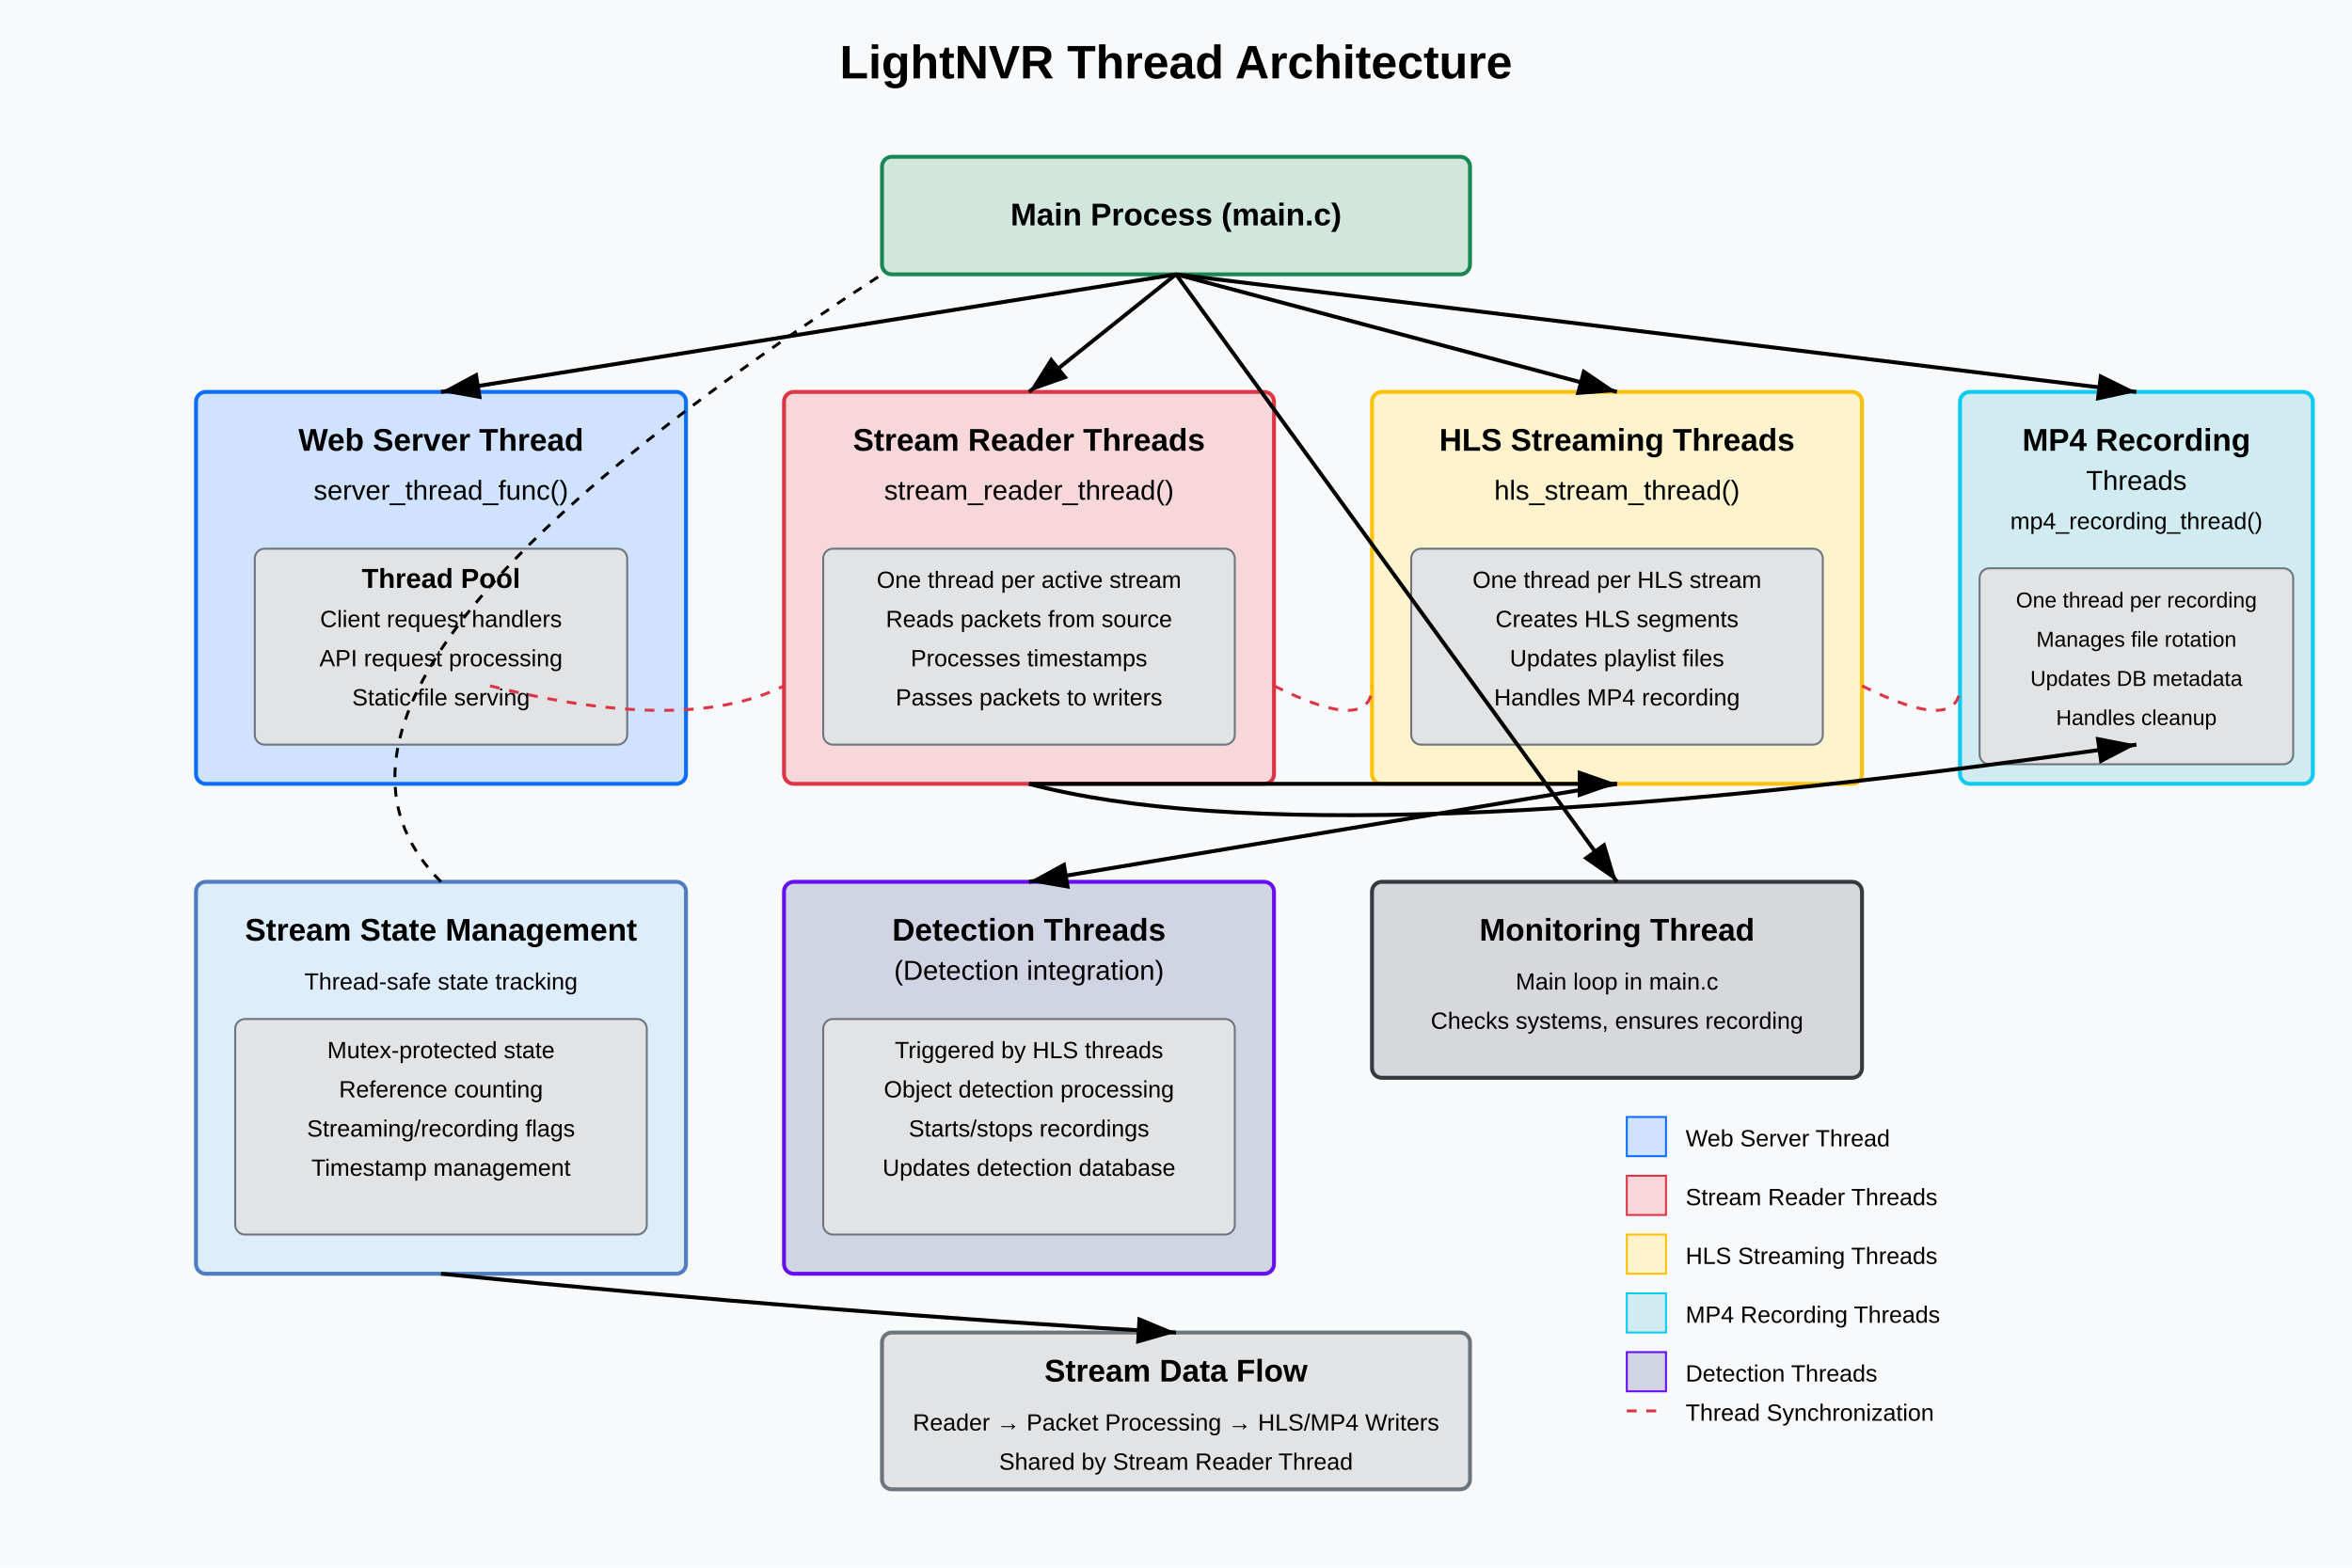
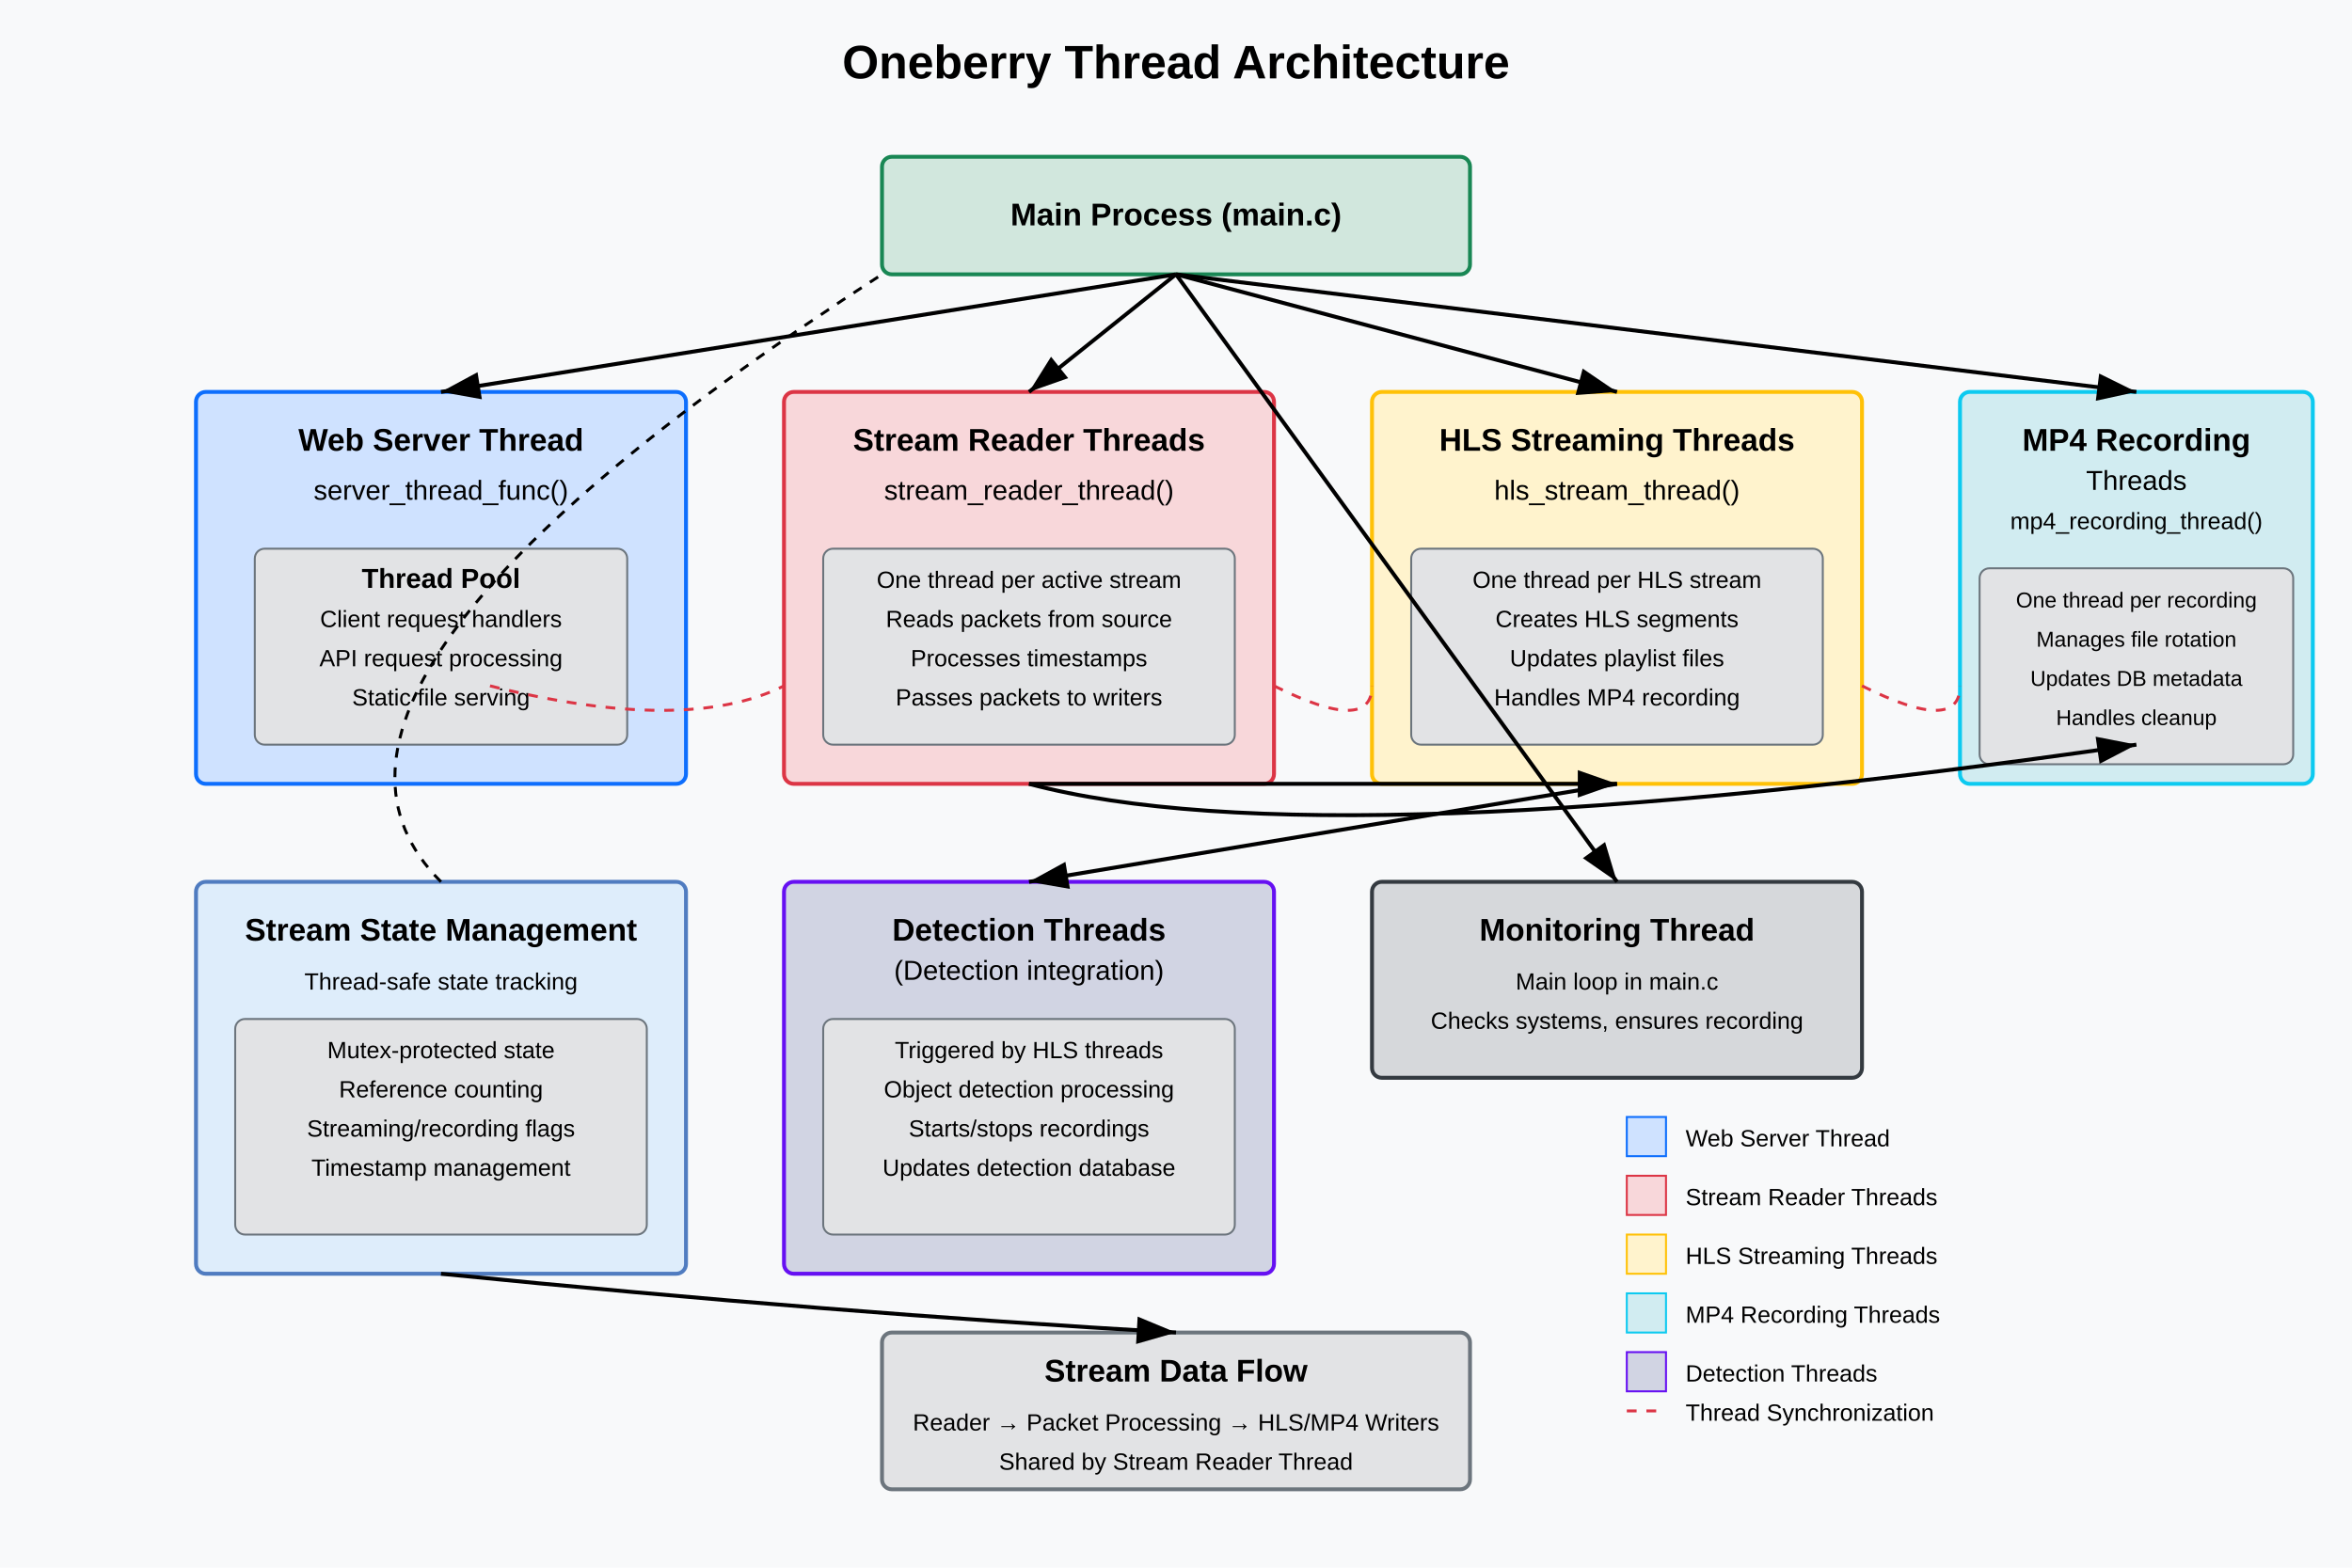
<svg xmlns="http://www.w3.org/2000/svg" viewBox="0 0 1200 800">
  <rect width="1200" height="800" fill="#f8f9fa" />
-   <text x="600" y="40" font-family="Arial" font-size="24" font-weight="bold" text-anchor="middle">LightNVR Thread Architecture</text>
+   <text x="600" y="40" font-family="Arial" font-size="24" font-weight="bold" text-anchor="middle">Oneberry Thread Architecture</text>
  <rect x="450" y="80" width="300" height="60" rx="5" fill="#d1e7dd" stroke="#198754" stroke-width="2" />
  <text x="600" y="115" font-family="Arial" font-size="16" font-weight="bold" text-anchor="middle">Main Process (main.c)</text>
  <rect x="100" y="200" width="250" height="200" rx="5" fill="#cfe2ff" stroke="#0d6efd" stroke-width="2" />
  <text x="225" y="230" font-family="Arial" font-size="16" font-weight="bold" text-anchor="middle">Web Server Thread</text>
  <text x="225" y="255" font-family="Arial" font-size="14" text-anchor="middle">server_thread_func()</text>
  <rect x="130" y="280" width="190" height="100" rx="5" fill="#e2e3e5" stroke="#6c757d" stroke-width="1" />
  <text x="225" y="300" font-family="Arial" font-size="14" font-weight="bold" text-anchor="middle">Thread Pool</text>
  <text x="225" y="320" font-family="Arial" font-size="12" text-anchor="middle">Client request handlers</text>
  <text x="225" y="340" font-family="Arial" font-size="12" text-anchor="middle">API request processing</text>
  <text x="225" y="360" font-family="Arial" font-size="12" text-anchor="middle">Static file serving</text>
  <rect x="400" y="200" width="250" height="200" rx="5" fill="#f8d7da" stroke="#dc3545" stroke-width="2" />
  <text x="525" y="230" font-family="Arial" font-size="16" font-weight="bold" text-anchor="middle">Stream Reader Threads</text>
  <text x="525" y="255" font-family="Arial" font-size="14" text-anchor="middle">stream_reader_thread()</text>
  <rect x="420" y="280" width="210" height="100" rx="5" fill="#e2e3e5" stroke="#6c757d" stroke-width="1" />
  <text x="525" y="300" font-family="Arial" font-size="12" text-anchor="middle">One thread per active stream</text>
  <text x="525" y="320" font-family="Arial" font-size="12" text-anchor="middle">Reads packets from source</text>
  <text x="525" y="340" font-family="Arial" font-size="12" text-anchor="middle">Processes timestamps</text>
  <text x="525" y="360" font-family="Arial" font-size="12" text-anchor="middle">Passes packets to writers</text>
  <rect x="700" y="200" width="250" height="200" rx="5" fill="#fff3cd" stroke="#ffc107" stroke-width="2" />
  <text x="825" y="230" font-family="Arial" font-size="16" font-weight="bold" text-anchor="middle">HLS Streaming Threads</text>
  <text x="825" y="255" font-family="Arial" font-size="14" text-anchor="middle">hls_stream_thread()</text>
  <rect x="720" y="280" width="210" height="100" rx="5" fill="#e2e3e5" stroke="#6c757d" stroke-width="1" />
  <text x="825" y="300" font-family="Arial" font-size="12" text-anchor="middle">One thread per HLS stream</text>
  <text x="825" y="320" font-family="Arial" font-size="12" text-anchor="middle">Creates HLS segments</text>
  <text x="825" y="340" font-family="Arial" font-size="12" text-anchor="middle">Updates playlist files</text>
  <text x="825" y="360" font-family="Arial" font-size="12" text-anchor="middle">Handles MP4 recording</text>
  <rect x="1000" y="200" width="180" height="200" rx="5" fill="#d1ecf1" stroke="#0dcaf0" stroke-width="2" />
  <text x="1090" y="230" font-family="Arial" font-size="16" font-weight="bold" text-anchor="middle">MP4 Recording</text>
  <text x="1090" y="250" font-family="Arial" font-size="14" text-anchor="middle">Threads</text>
  <text x="1090" y="270" font-family="Arial" font-size="12" text-anchor="middle">mp4_recording_thread()</text>
  <rect x="1010" y="290" width="160" height="100" rx="5" fill="#e2e3e5" stroke="#6c757d" stroke-width="1" />
  <text x="1090" y="310" font-family="Arial" font-size="11" text-anchor="middle">One thread per recording</text>
  <text x="1090" y="330" font-family="Arial" font-size="11" text-anchor="middle">Manages file rotation</text>
  <text x="1090" y="350" font-family="Arial" font-size="11" text-anchor="middle">Updates DB metadata</text>
  <text x="1090" y="370" font-family="Arial" font-size="11" text-anchor="middle">Handles cleanup</text>
  <rect x="400" y="450" width="250" height="200" rx="5" fill="#d1d4e3" stroke="#6610f2" stroke-width="2" />
  <text x="525" y="480" font-family="Arial" font-size="16" font-weight="bold" text-anchor="middle">Detection Threads</text>
  <text x="525" y="500" font-family="Arial" font-size="14" text-anchor="middle">(Detection integration)</text>
  <rect x="420" y="520" width="210" height="110" rx="5" fill="#e2e3e5" stroke="#6c757d" stroke-width="1" />
  <text x="525" y="540" font-family="Arial" font-size="12" text-anchor="middle">Triggered by HLS threads</text>
  <text x="525" y="560" font-family="Arial" font-size="12" text-anchor="middle">Object detection processing</text>
  <text x="525" y="580" font-family="Arial" font-size="12" text-anchor="middle">Starts/stops recordings</text>
  <text x="525" y="600" font-family="Arial" font-size="12" text-anchor="middle">Updates detection database</text>
  <rect x="700" y="450" width="250" height="100" rx="5" fill="#d6d8db" stroke="#343a40" stroke-width="2" />
  <text x="825" y="480" font-family="Arial" font-size="16" font-weight="bold" text-anchor="middle">Monitoring Thread</text>
  <text x="825" y="505" font-family="Arial" font-size="12" text-anchor="middle">Main loop in main.c</text>
  <text x="825" y="525" font-family="Arial" font-size="12" text-anchor="middle">Checks systems, ensures recording</text>
  <rect x="100" y="450" width="250" height="200" rx="5" fill="#deedfb" stroke="#507cc0" stroke-width="2" />
  <text x="225" y="480" font-family="Arial" font-size="16" font-weight="bold" text-anchor="middle">Stream State Management</text>
  <text x="225" y="505" font-family="Arial" font-size="12" text-anchor="middle">Thread-safe state tracking</text>
  <rect x="120" y="520" width="210" height="110" rx="5" fill="#e2e3e5" stroke="#6c757d" stroke-width="1" />
  <text x="225" y="540" font-family="Arial" font-size="12" text-anchor="middle">Mutex-protected state</text>
  <text x="225" y="560" font-family="Arial" font-size="12" text-anchor="middle">Reference counting</text>
  <text x="225" y="580" font-family="Arial" font-size="12" text-anchor="middle">Streaming/recording flags</text>
  <text x="225" y="600" font-family="Arial" font-size="12" text-anchor="middle">Timestamp management</text>
  <rect x="450" y="680" width="300" height="80" rx="5" fill="#e2e3e5" stroke="#6c757d" stroke-width="2" />
  <text x="600" y="705" font-family="Arial" font-size="16" font-weight="bold" text-anchor="middle">Stream Data Flow</text>
  <text x="600" y="730" font-family="Arial" font-size="12" text-anchor="middle">Reader → Packet Processing → HLS/MP4 Writers</text>
  <text x="600" y="750" font-family="Arial" font-size="12" text-anchor="middle">Shared by Stream Reader Thread</text>
  <line x1="600" y1="140" x2="225" y2="200" stroke="#000" stroke-width="2" marker-end="url(#arrowhead)" />
  <line x1="600" y1="140" x2="525" y2="200" stroke="#000" stroke-width="2" marker-end="url(#arrowhead)" />
  <line x1="600" y1="140" x2="825" y2="200" stroke="#000" stroke-width="2" marker-end="url(#arrowhead)" />
  <line x1="600" y1="140" x2="1090" y2="200" stroke="#000" stroke-width="2" marker-end="url(#arrowhead)" />
  <line x1="600" y1="140" x2="825" y2="450" stroke="#000" stroke-width="2" marker-end="url(#arrowhead)" />
  <line x1="525" y1="400" x2="825" y2="400" stroke="#000" stroke-width="2" marker-end="url(#arrowhead)" />
  <path d="M525,400 Q675,440 1090,380" fill="none" stroke="#000" stroke-width="2" marker-end="url(#arrowhead)" />
  <line x1="825" y1="400" x2="525" y2="450" stroke="#000" stroke-width="2" marker-end="url(#arrowhead)" />
  <path d="M225,650 Q425,670 600,680" fill="none" stroke="#000" stroke-width="2" marker-end="url(#arrowhead)" />
  <path d="M225,450 Q125,350 450,140" fill="none" stroke="#000" stroke-width="1.5" stroke-dasharray="5,5" />
  <path d="M250,350 Q350,375 400,350" fill="none" stroke="#dc3545" stroke-width="1.5" stroke-dasharray="5,5" />
  <path d="M650,350 Q700,375 700,350" fill="none" stroke="#dc3545" stroke-width="1.5" stroke-dasharray="5,5" />
  <path d="M950,350 Q1000,375 1000,350" fill="none" stroke="#dc3545" stroke-width="1.5" stroke-dasharray="5,5" />
  <rect x="830" y="570" width="20" height="20" fill="#cfe2ff" stroke="#0d6efd" stroke-width="1" />
  <text x="860" y="585" font-family="Arial" font-size="12" text-anchor="start">Web Server Thread</text>
  <rect x="830" y="600" width="20" height="20" fill="#f8d7da" stroke="#dc3545" stroke-width="1" />
  <text x="860" y="615" font-family="Arial" font-size="12" text-anchor="start">Stream Reader Threads</text>
  <rect x="830" y="630" width="20" height="20" fill="#fff3cd" stroke="#ffc107" stroke-width="1" />
  <text x="860" y="645" font-family="Arial" font-size="12" text-anchor="start">HLS Streaming Threads</text>
  <rect x="830" y="660" width="20" height="20" fill="#d1ecf1" stroke="#0dcaf0" stroke-width="1" />
  <text x="860" y="675" font-family="Arial" font-size="12" text-anchor="start">MP4 Recording Threads</text>
  <rect x="830" y="690" width="20" height="20" fill="#d1d4e3" stroke="#6610f2" stroke-width="1" />
  <text x="860" y="705" font-family="Arial" font-size="12" text-anchor="start">Detection Threads</text>
  <line x1="830" y1="720" x2="850" y2="720" stroke="#dc3545" stroke-width="1.5" stroke-dasharray="5,5" />
  <text x="860" y="725" font-family="Arial" font-size="12" text-anchor="start">Thread Synchronization</text>
  <defs>
    <marker id="arrowhead" markerWidth="10" markerHeight="7" refX="10" refY="3.5" orient="auto">
      <polygon points="0 0, 10 3.5, 0 7" fill="#000" />
    </marker>
  </defs>
</svg>
